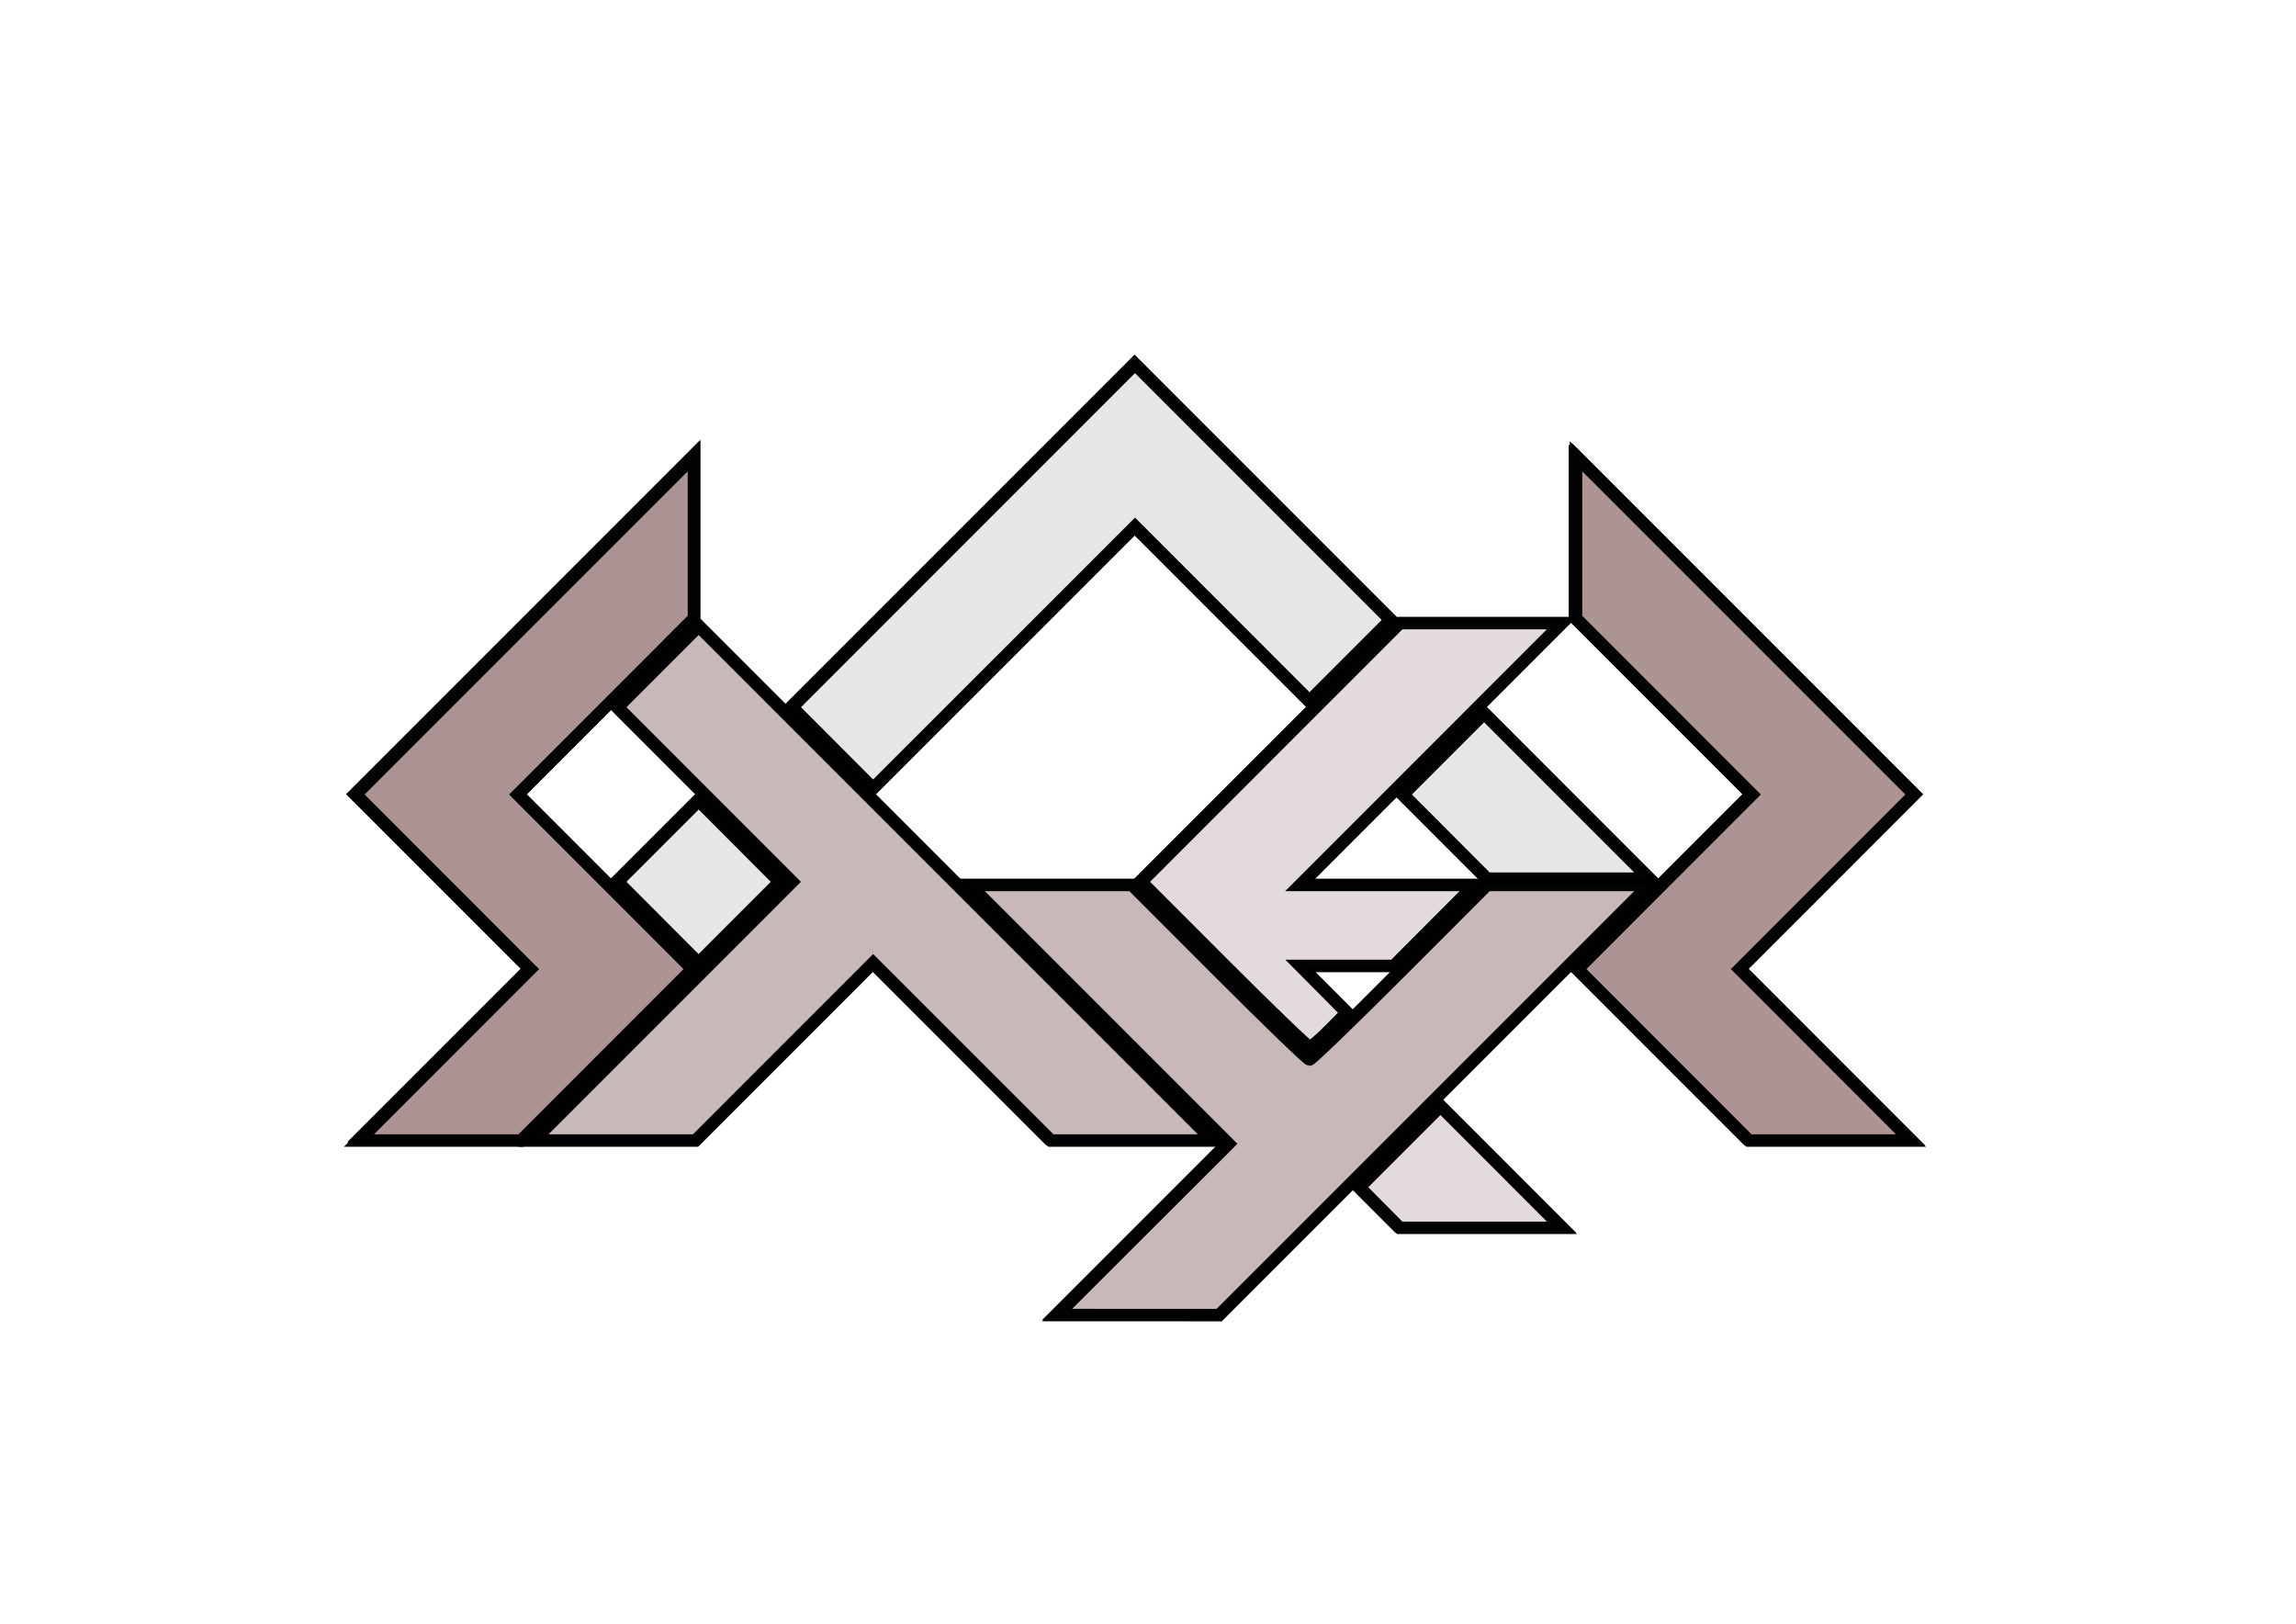
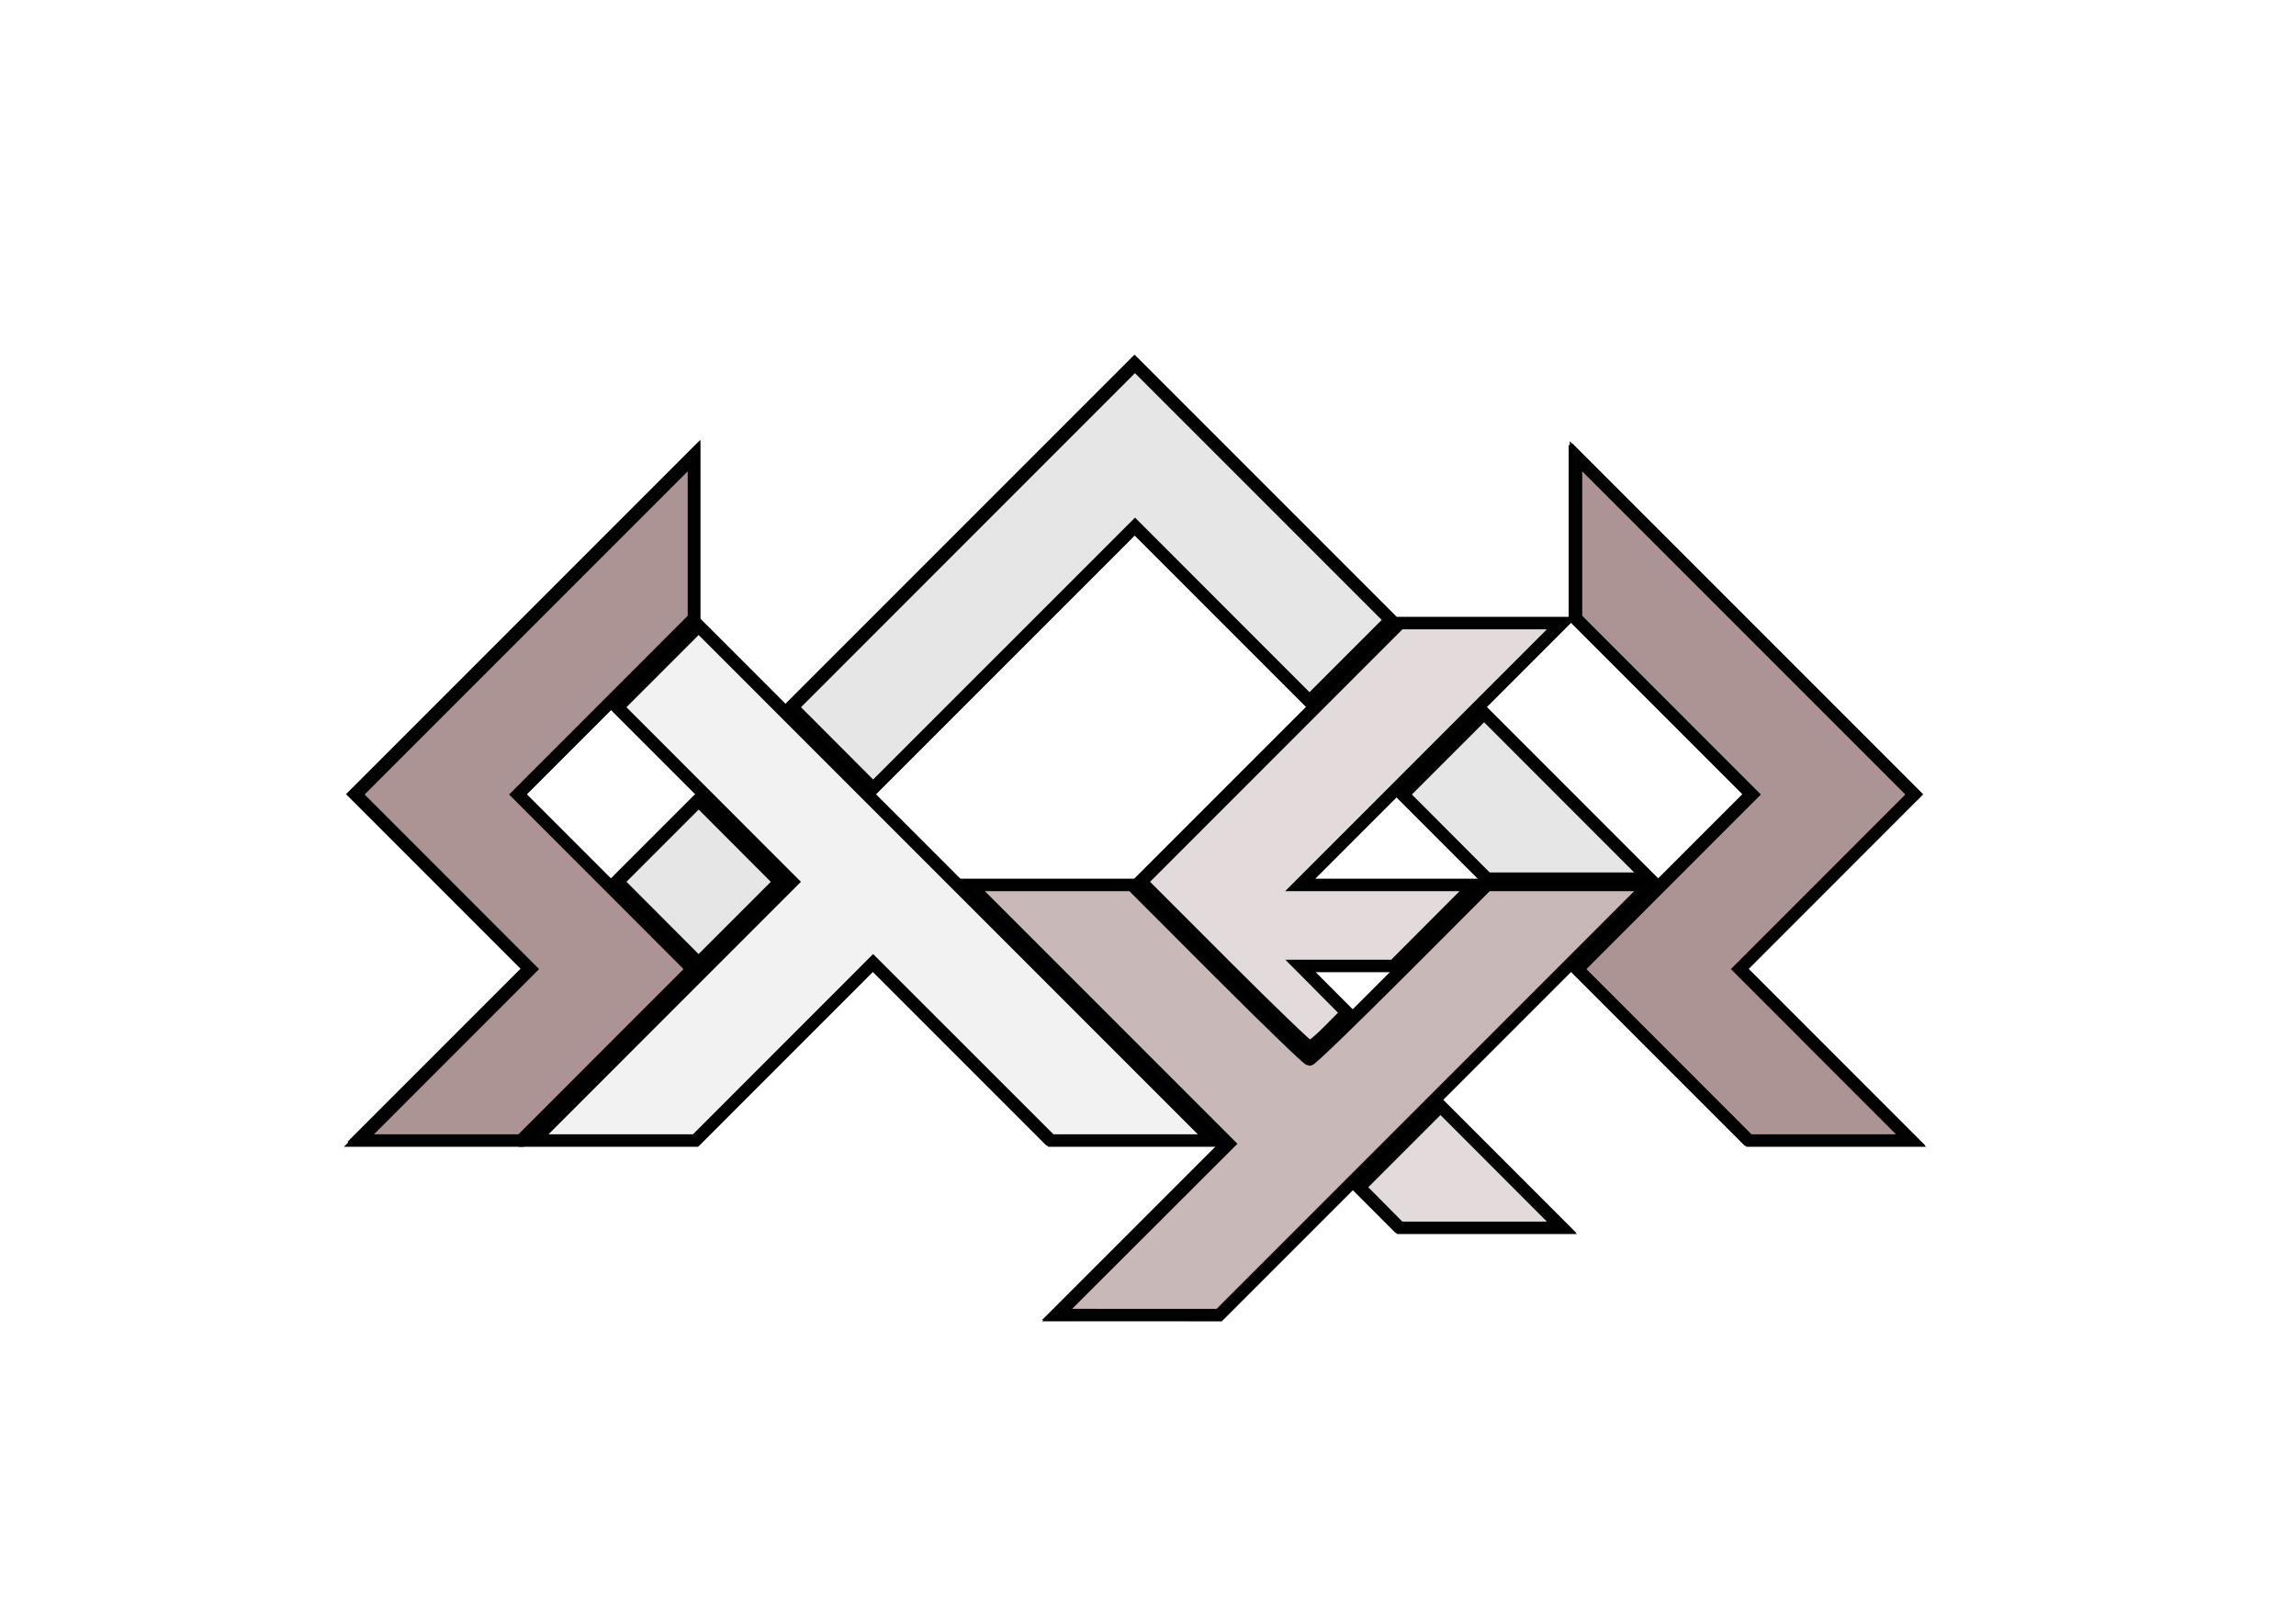
<svg xmlns="http://www.w3.org/2000/svg" width="1052.362" height="744.094" id="svg2" version="1.1">
  <defs id="defs4" />
  <g id="layer1" transform="translate(0,-308.2677)">
    <path style="fill:none;stroke:#000000;stroke-width:2px;stroke-linecap:butt;stroke-linejoin:miter;stroke-opacity:1" d="m 160,832.216 80,-80 -80,-80 160,-160 0,80" id="path2995" />
    <path style="fill:none;stroke:#000000;stroke-width:2px;stroke-linecap:butt;stroke-linejoin:miter;stroke-opacity:1" d="m 320,592.216 -80,80" id="path2997" />
    <path style="fill:none;stroke:#000000;stroke-width:2px;stroke-linecap:butt;stroke-linejoin:miter;stroke-opacity:1" d="m 240,672.216 80,80 -80,80 -80,0" id="path2999" />
    <path style="fill:none;stroke:#000000;stroke-width:2px;stroke-linecap:butt;stroke-linejoin:miter;stroke-opacity:1" d="m 240,832.216 80,0 80,-80 80,80 80,0 -240,-240" id="path3003" />
    <path style="fill:none;stroke:#000000;stroke-width:2px;stroke-linecap:butt;stroke-linejoin:miter;stroke-opacity:1" d="m 320,752.216 40,-40 -80,-80" id="path3005" />
    <path style="fill:none;stroke:#000000;stroke-width:2px;stroke-linecap:butt;stroke-linejoin:miter;stroke-opacity:1" d="m 560,832.216 -80,80 80,0 80,-80 100,-100 20,-20 -80,0 -80,80 -80,-80" id="path3007" />
    <path style="fill:none;stroke:#000000;stroke-width:2px;stroke-linecap:butt;stroke-linejoin:miter;stroke-opacity:1" d="m 520,712.216 -80,0" id="path3009" />
    <path style="fill:none;stroke:#000000;stroke-width:2px;stroke-linecap:butt;stroke-linejoin:miter;stroke-opacity:1" d="m 720,752.216 80,80 80,0 -80,-80 80,-80 -160,-160" id="path3011" />
    <path style="fill:none;stroke:#000000;stroke-width:2px;stroke-linecap:butt;stroke-linejoin:miter;stroke-opacity:1" d="m 760,712.216 40,-40 -80,-80 0,-80" id="path3015" />
    <path style="fill:none;stroke:#000000;stroke-width:2px;stroke-linecap:butt;stroke-linejoin:miter;stroke-opacity:1" d="m 320,672.216 -40,40" id="path3047" />
    <path style="opacity:0.99;fill:#ac9393;stroke:#000000;stroke-width:5.714;stroke-miterlimit:4;stroke-opacity:1;stroke-dasharray:none" d="m 203.784,791.657 39.266,-39.286 -39.985,-40.004 -39.985,-40.004 77.494,-77.494 77.494,-77.494 0,37.132 0,37.132 -40.348,40.366 -40.348,40.366 39.981,40 39.981,40 -39.266,39.286 -39.266,39.286 -37.143,0 -37.143,0 39.266,-39.286 0,0 z" id="path3053" />
    <path style="opacity:0.99;fill:#ac9393;stroke:#000000;stroke-width:5.714;stroke-miterlimit:4;stroke-opacity:1;stroke-dasharray:none" d="m 762.355,791.657 -39.266,-39.286 39.981,-40 39.981,-40 -40.348,-40.366 -40.348,-40.366 0,-37.132 0,-37.132 77.494,77.494 77.494,77.494 -39.985,40.004 -39.985,40.004 39.266,39.286 39.266,39.286 -37.143,0 -37.143,0 -39.266,-39.286 0,0 z" id="path3055" />
-     <path style="opacity:0.99;fill:#c8b7b7;stroke:#000000;stroke-width:5.714;stroke-miterlimit:4;stroke-opacity:1;stroke-dasharray:none" d="m 303.783,771.659 59.271,-59.284 -39.984,-40.003 -39.984,-40.003 18.568,-18.568 18.568,-18.568 117.849,117.855 117.849,117.855 -37.131,0 -37.131,0 -40.733,-40.714 -40.733,-40.714 -40.696,40.714 -40.696,40.714 -37.146,0 -37.146,0 59.271,-59.284 z" id="path3061" />
+     <path style="opacity:0.99;fill:#f2f2f2;stroke:#000000;stroke-width:5.714;stroke-miterlimit:4;stroke-opacity:1;stroke-dasharray:none" d="m 303.783,771.659 59.271,-59.284 -39.984,-40.003 -39.984,-40.003 18.568,-18.568 18.568,-18.568 117.849,117.855 117.849,117.855 -37.131,0 -37.131,0 -40.733,-40.714 -40.733,-40.714 -40.696,40.714 -40.696,40.714 -37.146,0 -37.146,0 59.271,-59.284 z" id="path3061" />
    <path style="opacity:0.99;fill:#c8b7b7;stroke:#000000;stroke-width:5.714;stroke-miterlimit:4;stroke-opacity:1;stroke-dasharray:none" d="m 523.812,871.675 39.313,-39.253 -59.311,-59.311 -59.311,-59.311 37.15,0 37.15,0 39.981,40 c 21.989,22 40.632,40 41.429,40 0.796,0 19.439,-18 41.429,-40 l 39.981,-40 37.149,0 37.149,0 -98.564,98.571 -98.564,98.571 -37.147,-0.008 -37.147,-0.008 39.313,-39.253 z" id="path3063" />
    <path style="opacity:0.99;fill:#e6e6e6;stroke:#000000;stroke-width:5.714;stroke-miterlimit:4;stroke-opacity:1;stroke-dasharray:none" d="m 301.641,730.943 -18.544,-18.585 18.571,-18.571 18.571,-18.571 18.544,18.585 18.544,18.585 -18.571,18.571 -18.571,18.571 -18.544,-18.585 z" id="path3084" />
    <path style="fill:none;stroke:#000000;stroke-width:2px;stroke-linecap:butt;stroke-linejoin:miter;stroke-opacity:1" d="m 720,592.216 -120,120 80,0" id="path3090" />
    <path style="fill:none;stroke:#000000;stroke-width:2px;stroke-linecap:butt;stroke-linejoin:miter;stroke-opacity:1" d="m 620,772.216 -20,-20 40,0" id="path3094" />
    <path style="fill:none;stroke:#000000;stroke-width:2px;stroke-linecap:butt;stroke-linejoin:miter;stroke-opacity:1" d="m 580,652.216 -60,60" id="path3098" />
    <path style="fill:none;stroke:#000000;stroke-width:2px;stroke-linecap:butt;stroke-linejoin:miter;stroke-opacity:1" d="m 720,592.216 -80,0" id="path3104" />
    <path style="fill:none;stroke:#000000;stroke-width:2px;stroke-linecap:butt;stroke-linejoin:miter;stroke-opacity:1" d="m 640,592.216 -60,60" id="path3106" />
    <path style="fill:none;stroke:#000000;stroke-width:2px;stroke-linecap:butt;stroke-linejoin:miter;stroke-opacity:1" d="m 660,812.216 60,60 -80,0 -20,-20" id="path3108" />
    <path style="fill:none;stroke:#000000;stroke-width:2px;stroke-linecap:butt;stroke-linejoin:miter;stroke-opacity:1" d="m 360,632.216 160,-160 120,120" id="path3110" />
    <path style="fill:none;stroke:#000000;stroke-width:2px;stroke-linecap:butt;stroke-linejoin:miter;stroke-opacity:1" d="m 680,632.216 80,80" id="path3112" />
    <path style="opacity:0.99;fill:#e3dbdb;stroke:#000000;stroke-width:5.714;stroke-miterlimit:4;stroke-opacity:1;stroke-dasharray:none" d="m 560.925,750.227 -37.839,-37.859 59.271,-59.284 59.271,-59.284 37.143,0 37.143,0 -59.987,60 -59.987,60 39.973,0 39.973,0 -18.53,18.571 -18.53,18.571 -21.413,0 -21.413,0 10.636,10.708 10.636,10.708 -7.766,7.864 c -4.271,4.325 -8.435,7.864 -9.254,7.864 -0.818,0 -18.515,-17.037 -39.326,-37.859 z" id="path3114" />
    <path style="opacity:0.99;fill:#e3dbdb;stroke:#000000;stroke-width:5.714;stroke-miterlimit:4;stroke-opacity:1;stroke-dasharray:none" d="m 632.338,861.64 -9.22,-9.303 18.558,-18.558 18.558,-18.558 27.833,27.861 27.833,27.861 -37.17,0 -37.17,0 -9.22,-9.303 z" id="path3116" />
    <path style="fill:none;stroke:#000000;stroke-width:2px;stroke-linecap:butt;stroke-linejoin:miter;stroke-opacity:1" d="m 400,672.216 120,-120 80,80" id="path3118" />
    <path style="fill:none;stroke:#000000;stroke-width:2px;stroke-linecap:butt;stroke-linejoin:miter;stroke-opacity:1" d="m 640,672.216 40,40" id="path3120" />
    <path style="opacity:0.99;fill:#e6e6e6;stroke:#000000;stroke-width:5.714;stroke-miterlimit:4;stroke-opacity:1;stroke-dasharray:none" d="m 381.641,650.942 -18.545,-18.587 78.555,-78.565 78.555,-78.565 58.571,58.571 58.571,58.571 -18.575,18.575 -18.575,18.575 -39.984,-40.003 -39.984,-40.003 -60.021,60.009 -60.021,60.009 -18.545,-18.587 z" id="path3128" />
    <path style="opacity:0.99;fill:#e6e6e6;stroke:#000000;stroke-width:5.714;stroke-miterlimit:4;stroke-opacity:1;stroke-dasharray:none" d="m 662.349,691.65 -19.253,-19.292 18.567,-18.567 18.567,-18.567 37.839,37.859 37.839,37.859 -37.153,0 -37.153,0 -19.253,-19.292 z" id="path3130" />
  </g>
</svg>
